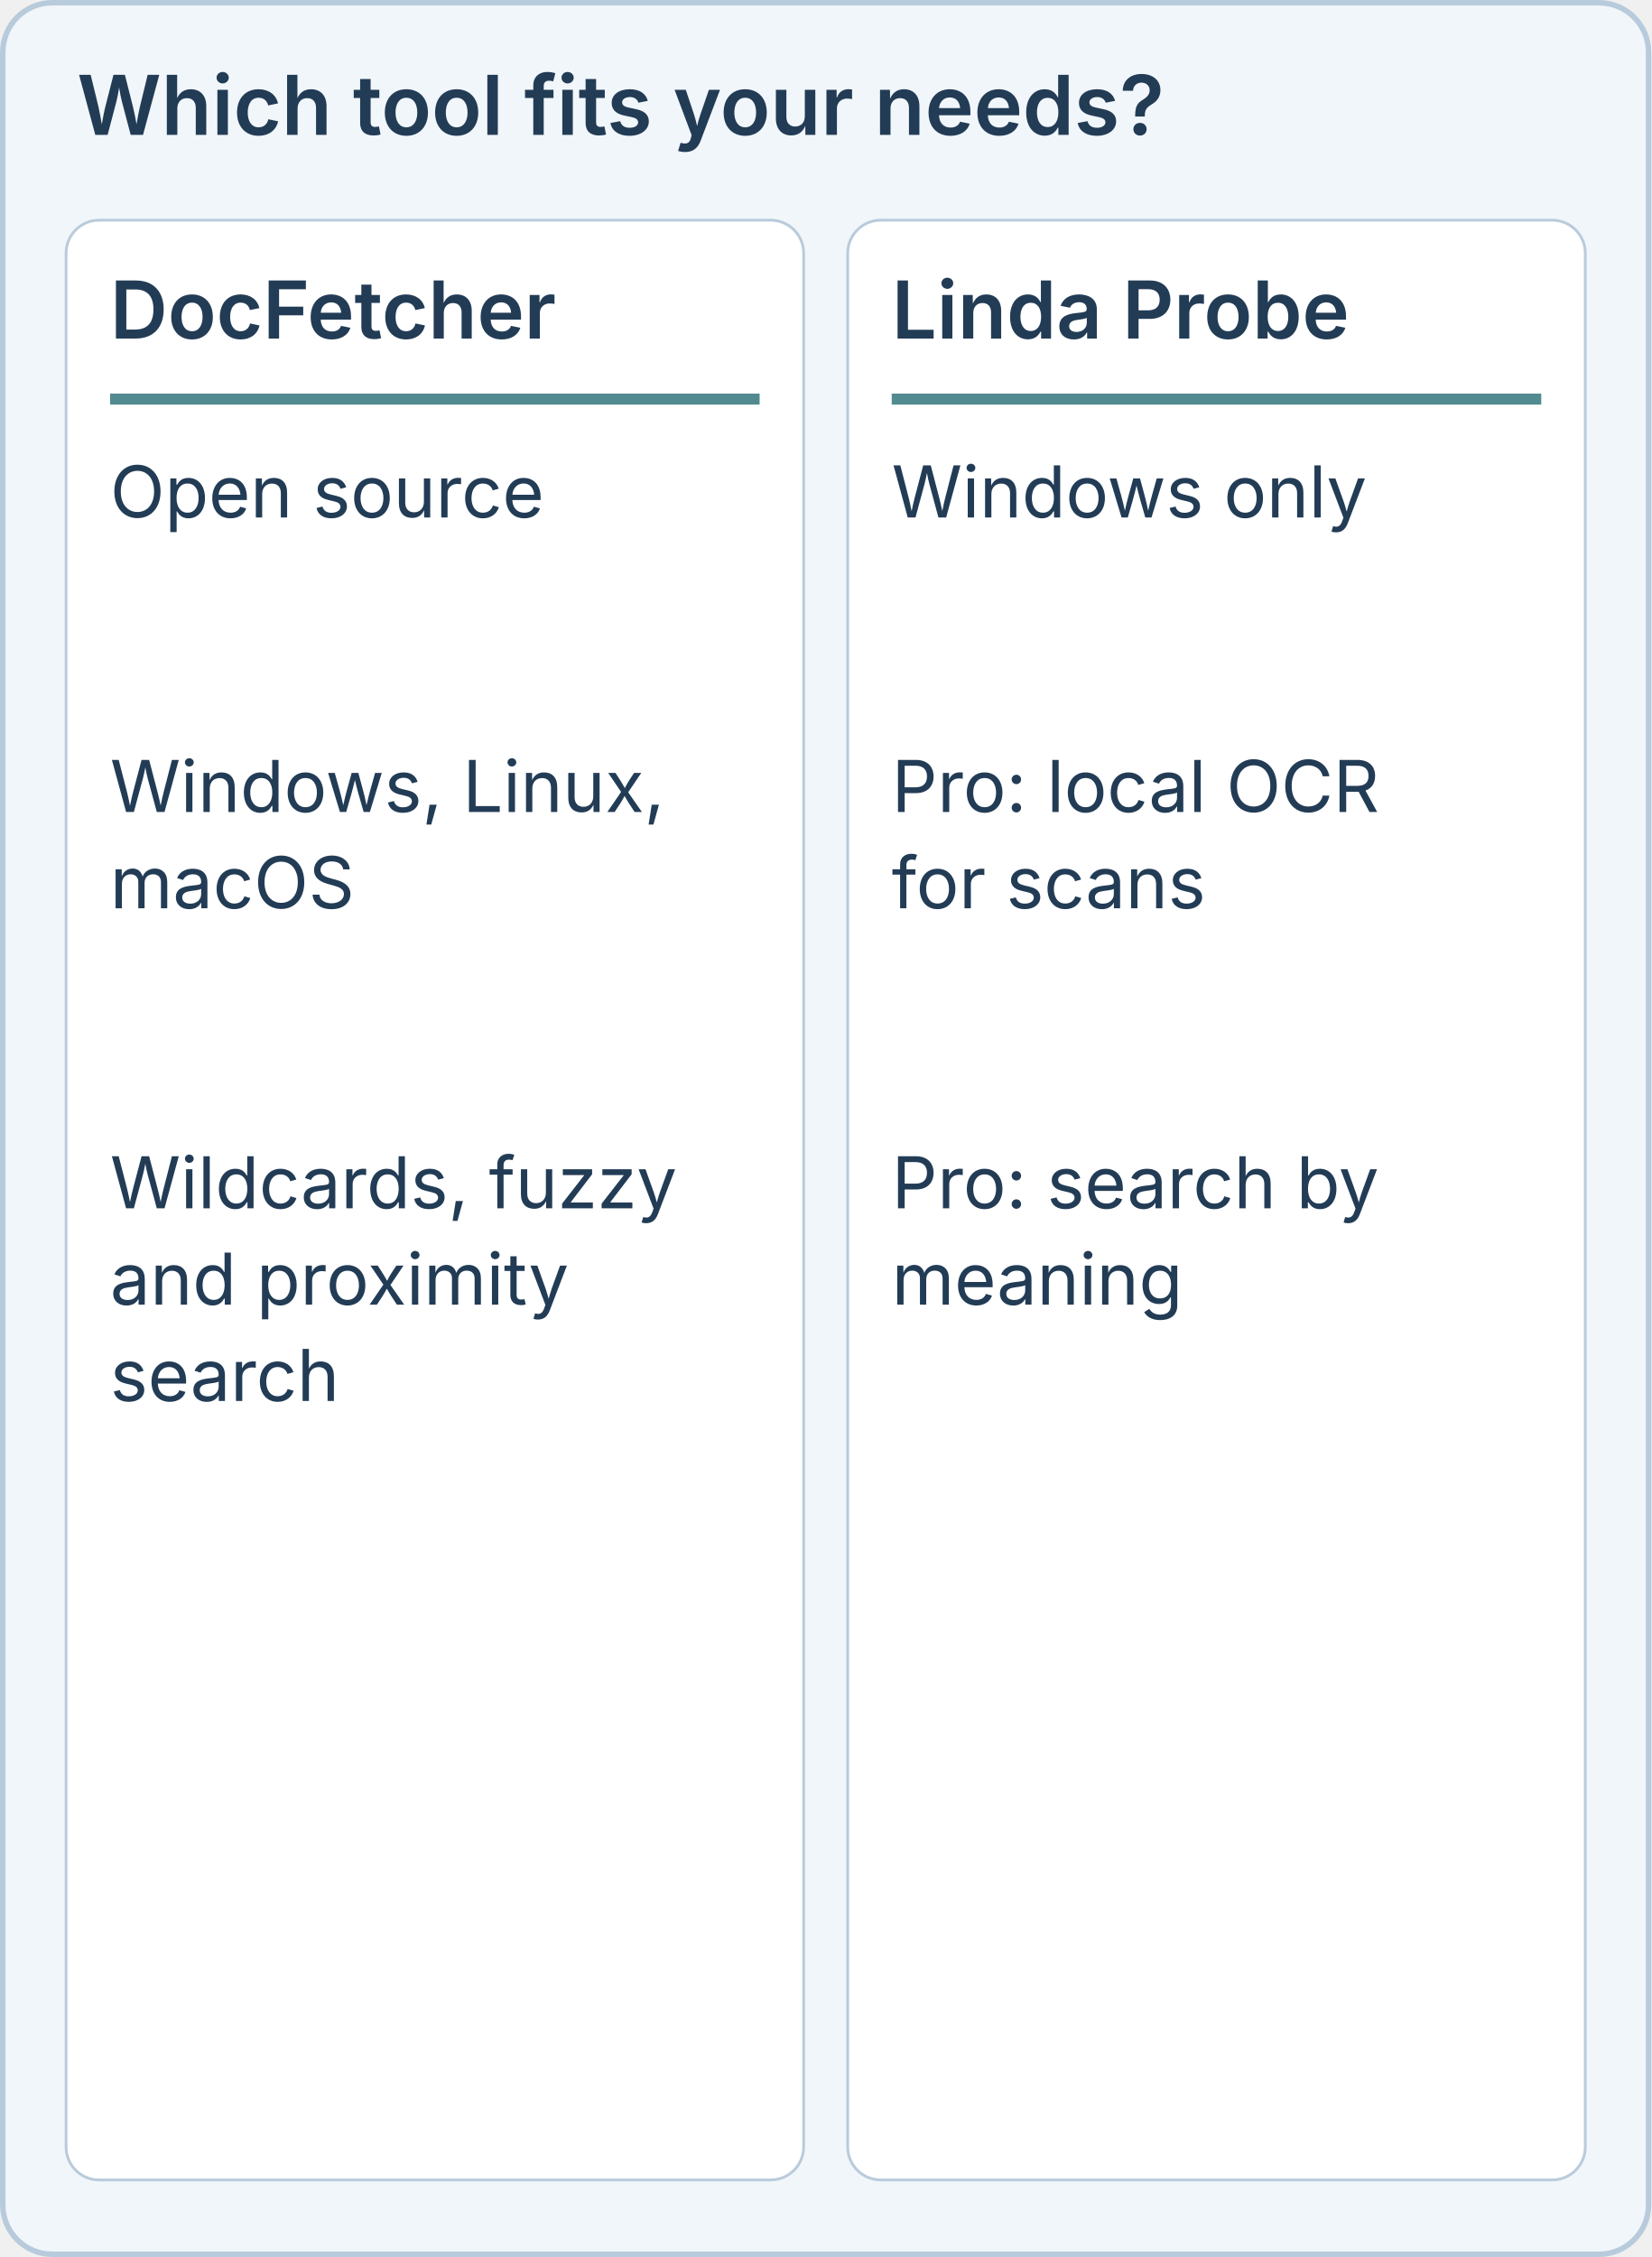
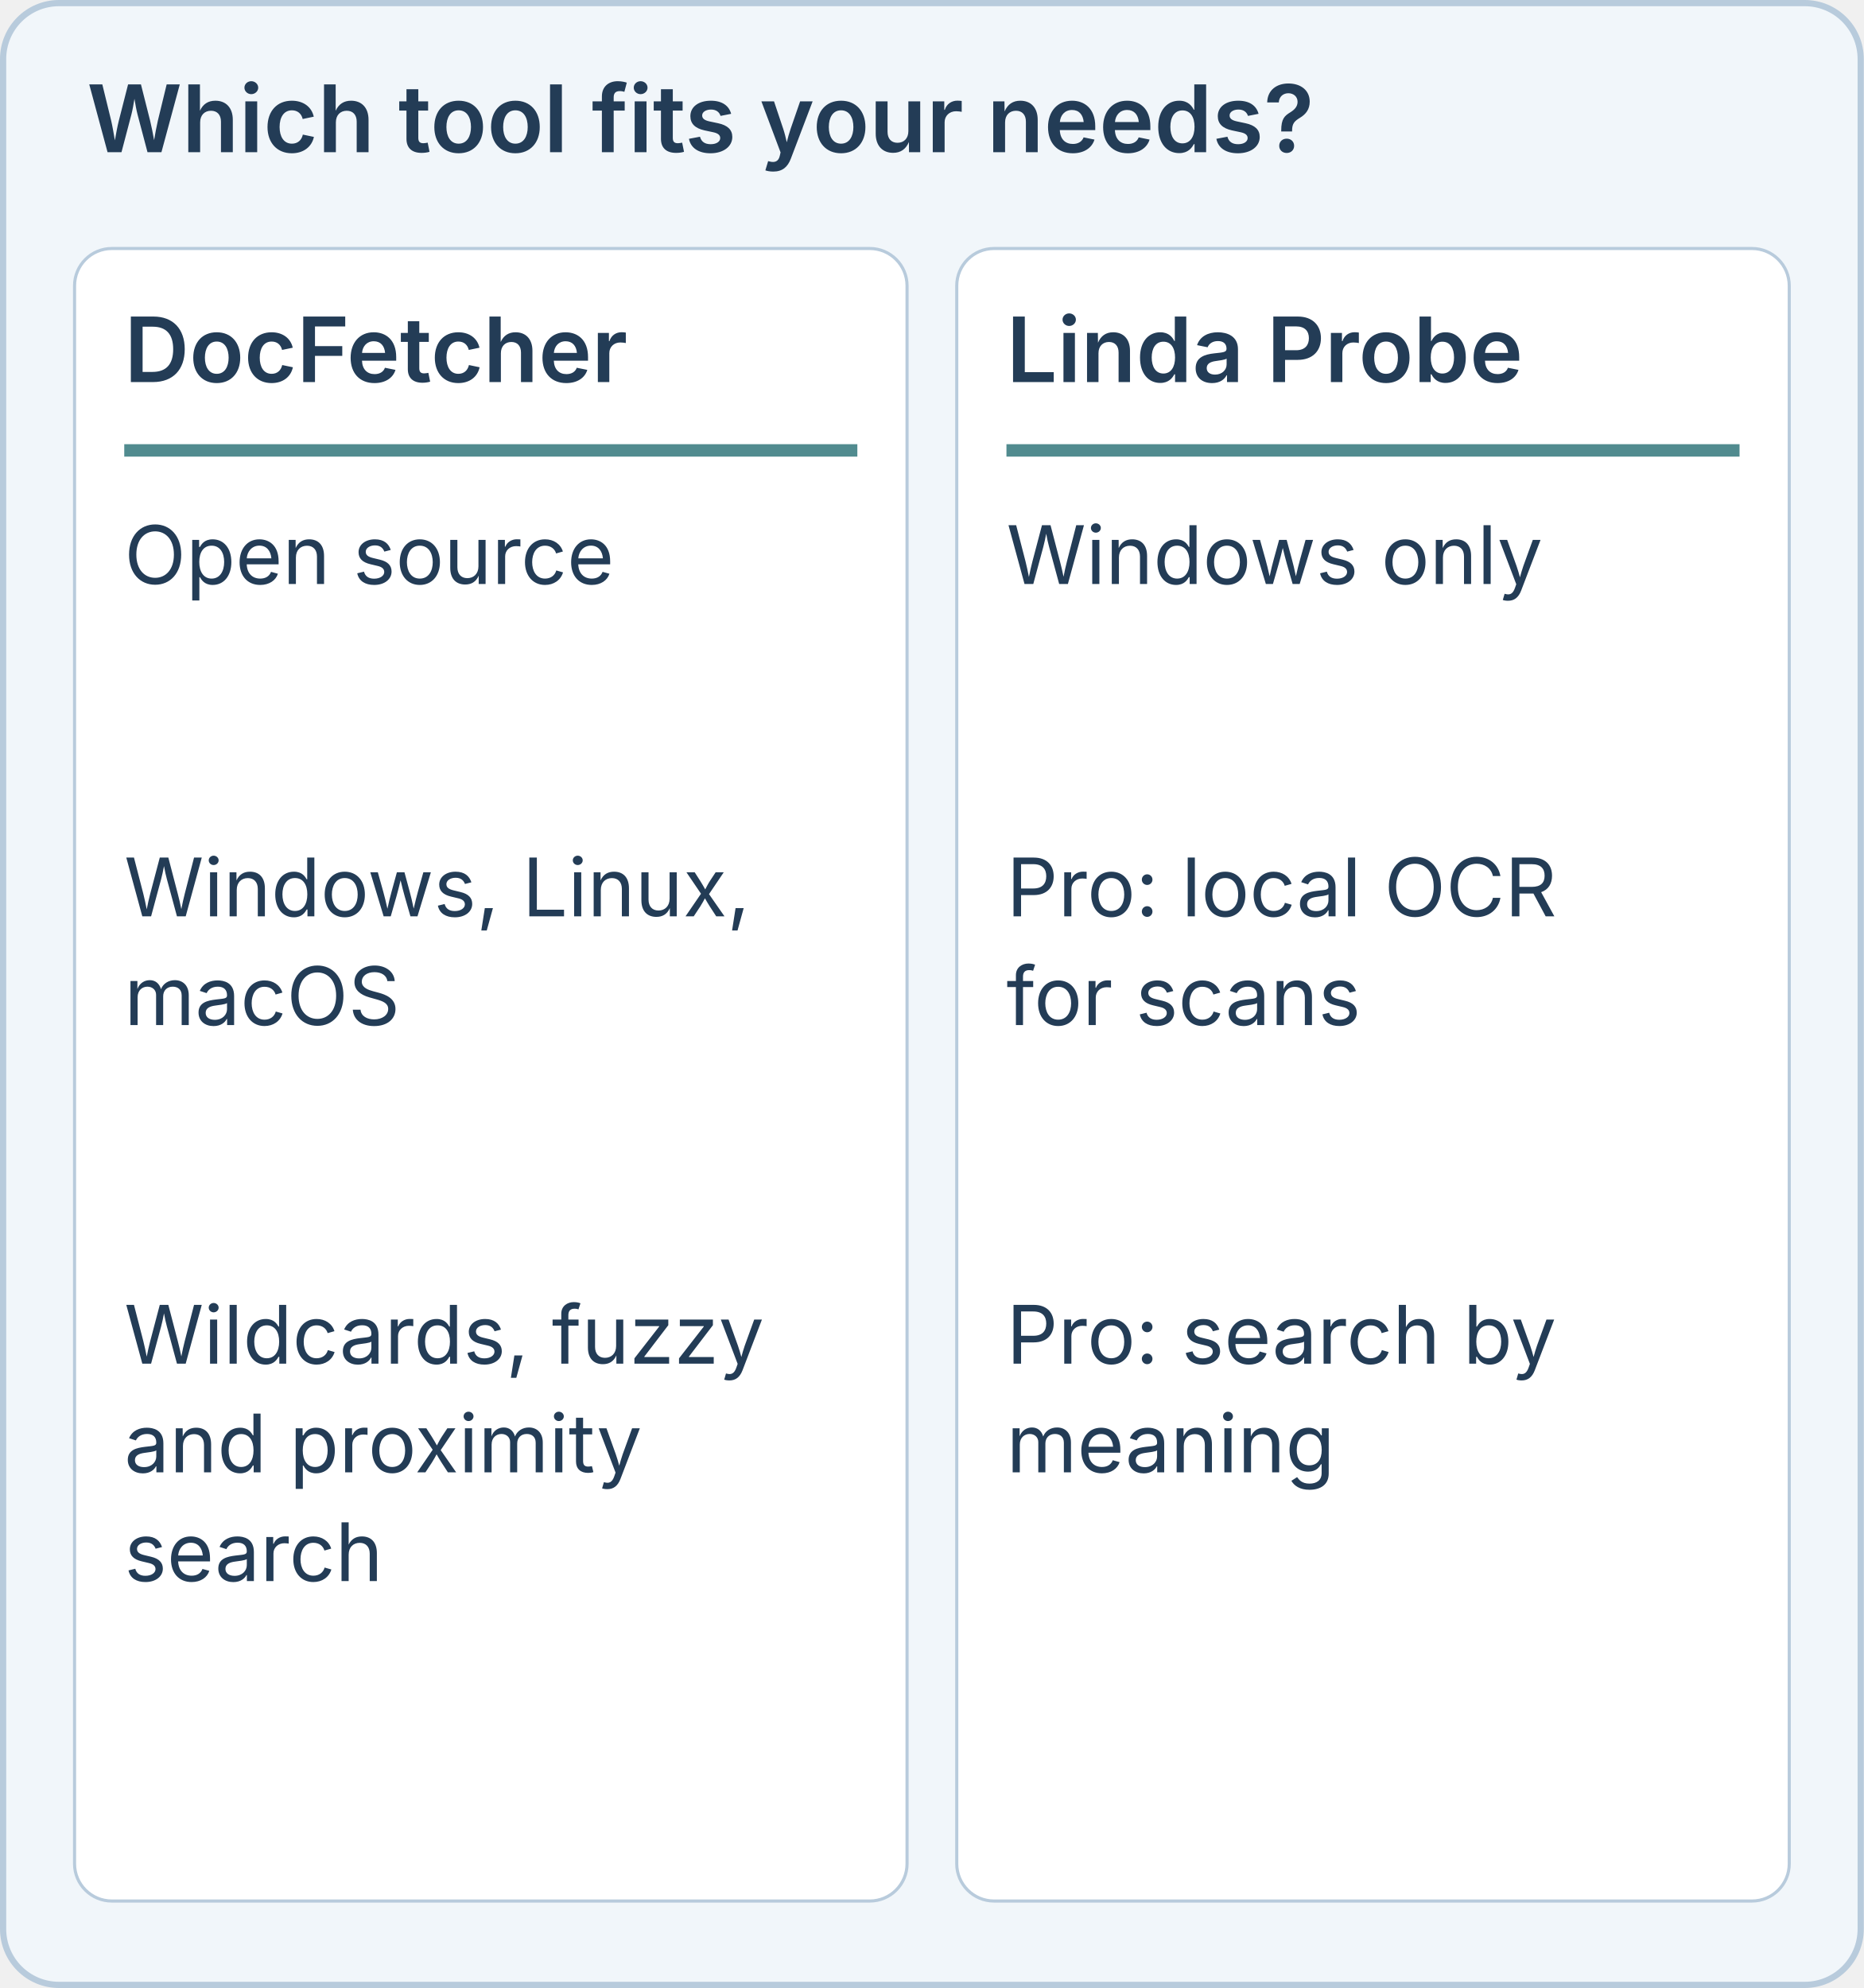
- <svg xmlns="http://www.w3.org/2000/svg" xml:lang="en" width="600" height="820" viewBox="0 0 600 820" role="img" aria-labelledby="title">
-   <rect x="1" y="1" width="598" height="818" rx="18" fill="#f1f6fa" stroke="#b8cbdc" stroke-width="2" />
+ <svg xmlns="http://www.w3.org/2000/svg" xml:lang="en" width="600" height="640" viewBox="0 0 600 640" role="img" aria-labelledby="title">
+   <rect x="1" y="1" width="598" height="638" rx="18" fill="#f1f6fa" stroke="#b8cbdc" stroke-width="2" />
  <g font-family="system-ui, -apple-system, Segoe UI, sans-serif">
    <text x="28" y="49" font-size="30" font-weight="600" fill="#233c56">
      <tspan x="28" dy="0">Which tool fits your needs?</tspan>
    </text>
-     <rect x="24" y="80" width="268" height="712" rx="12" fill="#fff" stroke="#b8cbdc" />
+     <rect x="24" y="80" width="268" height="532" rx="12" fill="#fff" stroke="#b8cbdc" />
    <text x="40" y="123" font-size="29" font-weight="600" fill="#233c56">
      <tspan x="40" dy="0">DocFetcher</tspan>
    </text>
    <path d="M40 145 H276" stroke="#518b8f" stroke-width="4" />
    <text x="40" y="188" font-size="26" fill="#233c56">
      <tspan x="40" dy="0">Open source</tspan>
    </text>
    <text x="40" y="295" font-size="26" fill="#233c56">
      <tspan x="40" dy="0">Windows, Linux,</tspan>
      <tspan x="40" dy="35">macOS</tspan>
    </text>
    <text x="40" y="439" font-size="26" fill="#233c56">
      <tspan x="40" dy="0">Wildcards, fuzzy</tspan>
      <tspan x="40" dy="35">and proximity</tspan>
      <tspan x="40" dy="35">search</tspan>
    </text>
-     <rect x="308" y="80" width="268" height="712" rx="12" fill="#fff" stroke="#b8cbdc" />
+     <rect x="308" y="80" width="268" height="532" rx="12" fill="#fff" stroke="#b8cbdc" />
    <text x="324" y="123" font-size="29" font-weight="600" fill="#233c56">
      <tspan x="324" dy="0">Linda Probe</tspan>
    </text>
    <path d="M324 145 H560" stroke="#518b8f" stroke-width="4" />
    <text x="324" y="188" font-size="26" fill="#233c56">
      <tspan x="324" dy="0">Windows only</tspan>
    </text>
    <text x="324" y="295" font-size="26" fill="#233c56">
      <tspan x="324" dy="0">Pro: local OCR</tspan>
      <tspan x="324" dy="35">for scans</tspan>
    </text>
    <text x="324" y="439" font-size="26" fill="#233c56">
      <tspan x="324" dy="0">Pro: search by</tspan>
      <tspan x="324" dy="35">meaning</tspan>
    </text>
  </g>
</svg>
